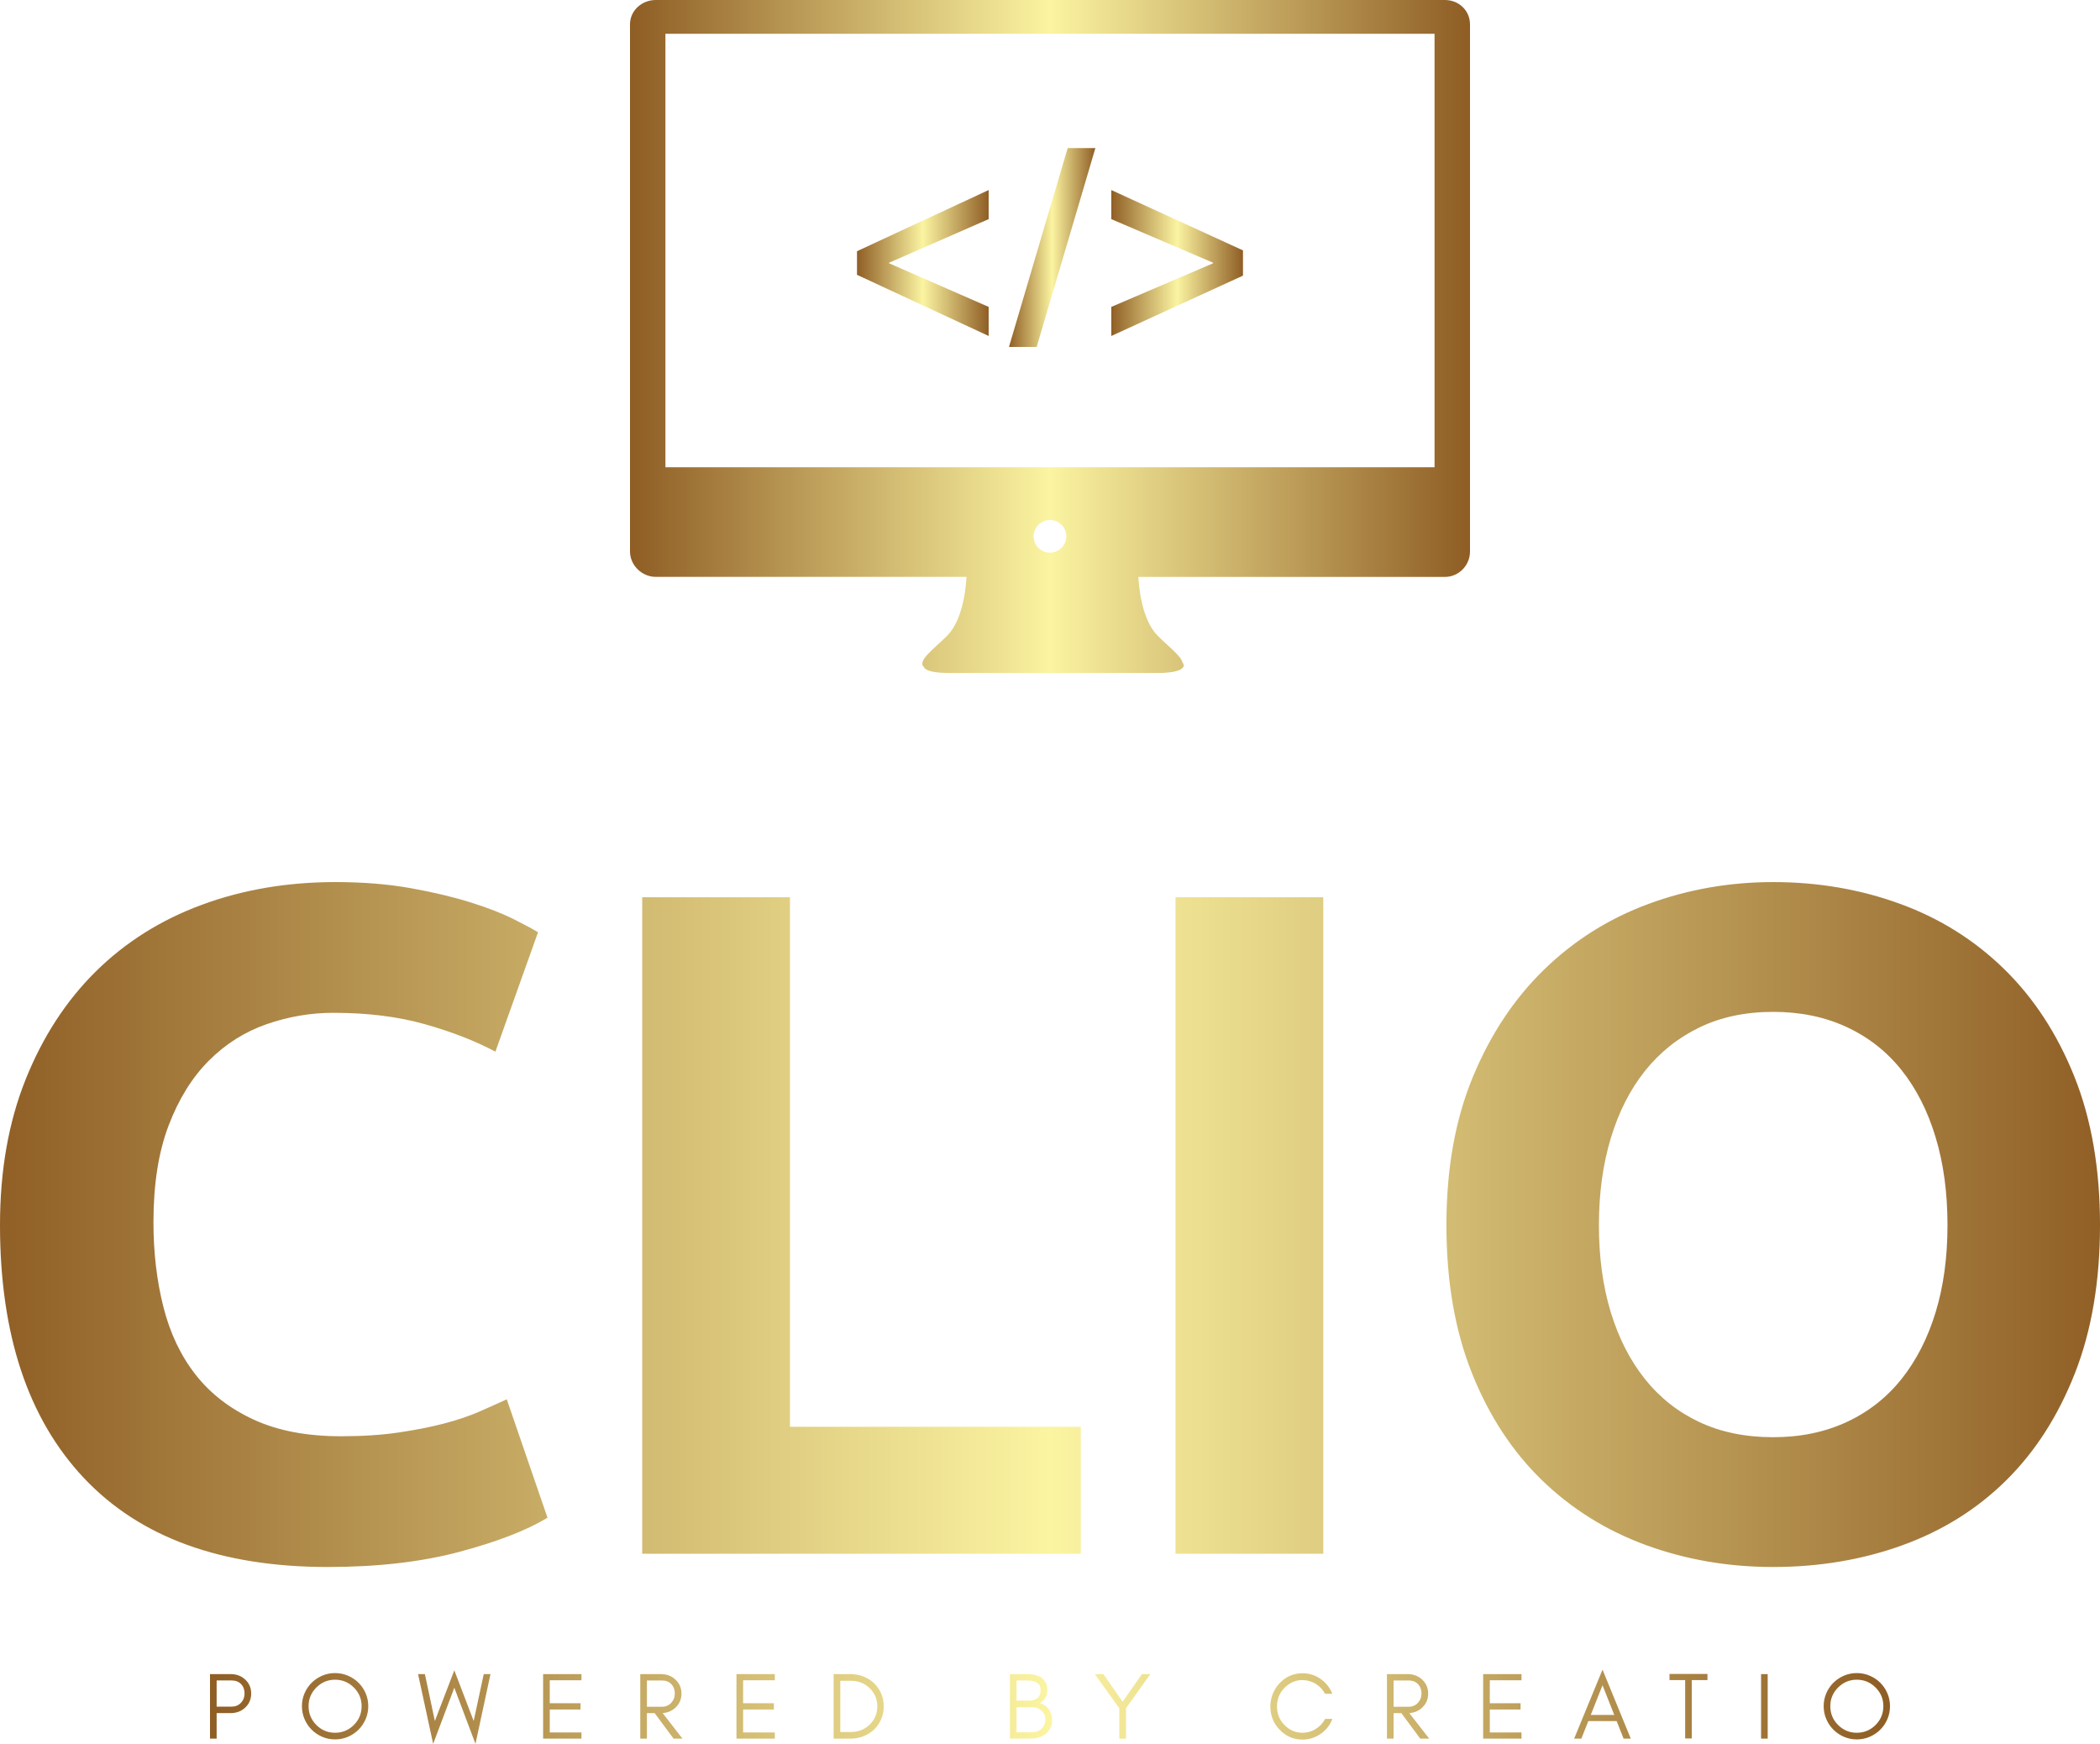
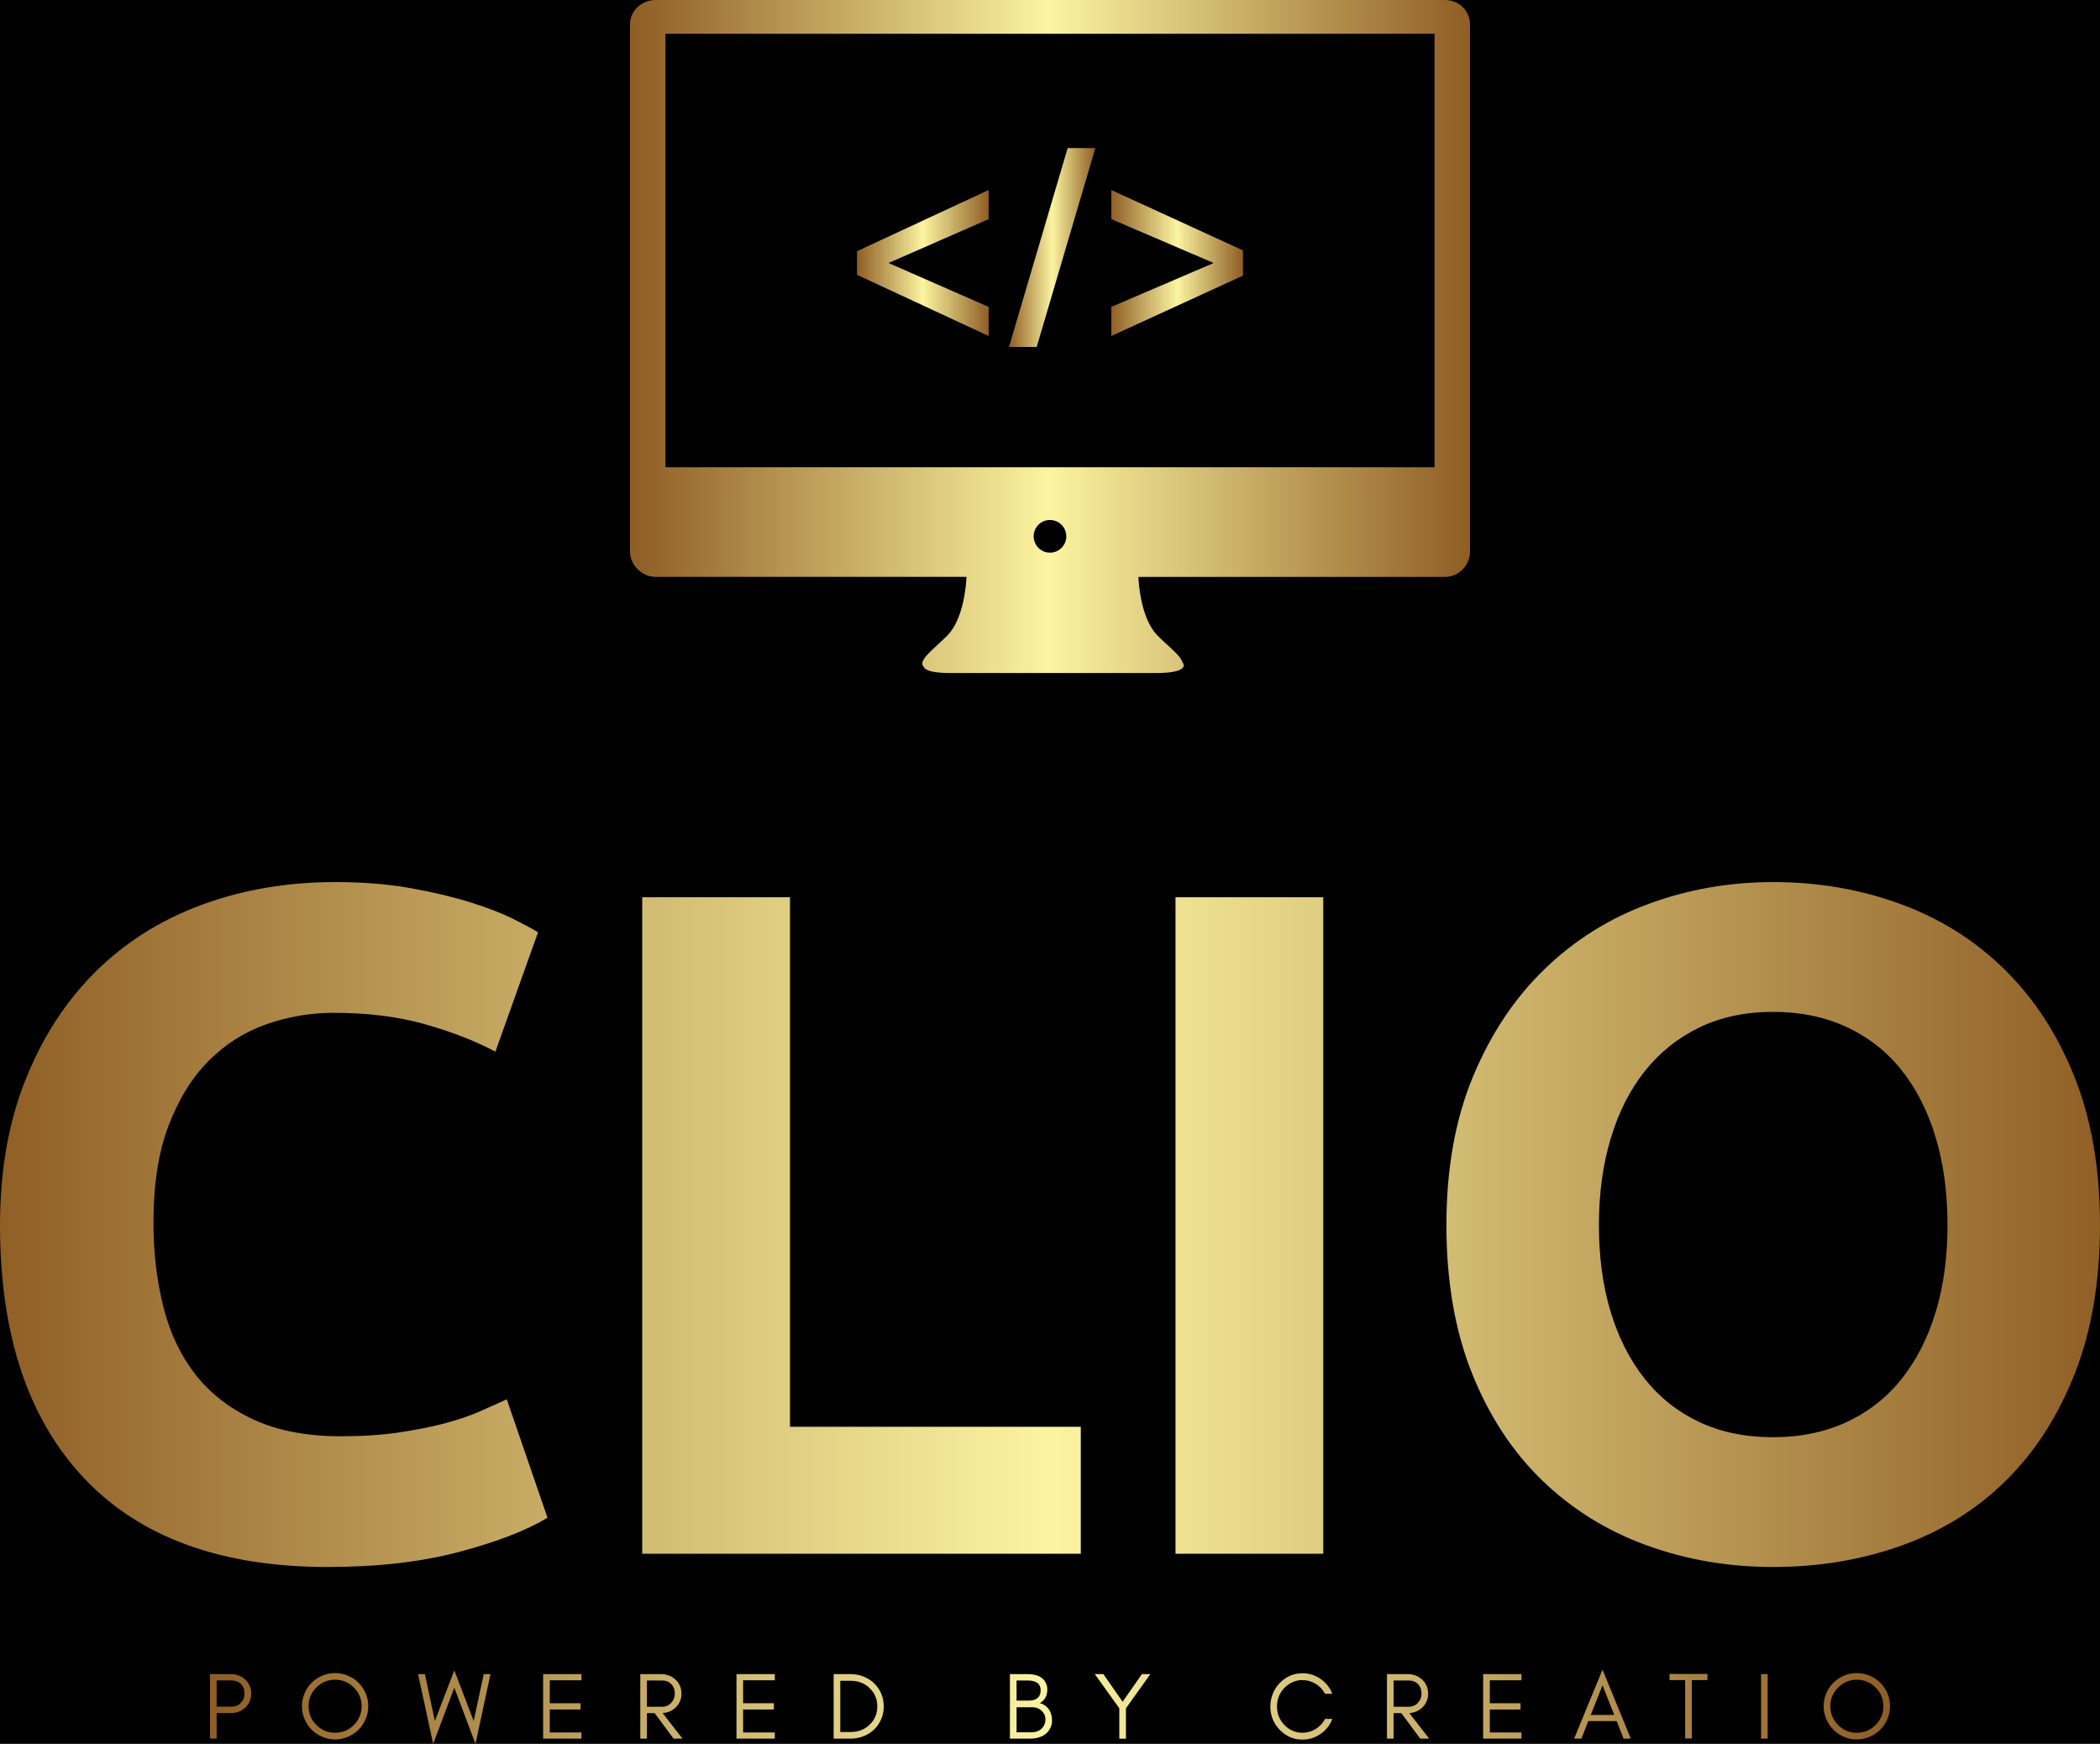
<svg xmlns="http://www.w3.org/2000/svg" id="144252238" viewBox="0 0 200 166.067" height="166.067" width="200" style="width: 200px; height: 166.067px; position: absolute; top: 50%; left: 50%; transform: translate(-50%, -50%) scale(0.975507); z-index: 0; cursor: pointer;">
+   <rect width="100%" height="100%" fill="black" />
  <defs id="SvgjsDefs3099">
    <linearGradient id="SvgjsLinearGradient3106">
      <stop id="SvgjsStop3107" stop-color="#8f5e25" offset="0" />
      <stop id="SvgjsStop3108" stop-color="#fbf4a1" offset="0.5" />
      <stop id="SvgjsStop3109" stop-color="#8f5e25" offset="1" />
    </linearGradient>
    <linearGradient id="SvgjsLinearGradient3110">
      <stop id="SvgjsStop3111" stop-color="#8f5e25" offset="0" />
      <stop id="SvgjsStop3112" stop-color="#fbf4a1" offset="0.5" />
      <stop id="SvgjsStop3113" stop-color="#8f5e25" offset="1" />
    </linearGradient>
    <linearGradient id="SvgjsLinearGradient3114">
      <stop id="SvgjsStop3115" stop-color="#8f5e25" offset="0" />
      <stop id="SvgjsStop3116" stop-color="#fbf4a1" offset="0.5" />
      <stop id="SvgjsStop3117" stop-color="#8f5e25" offset="1" />
    </linearGradient>
  </defs>
  <g id="SvgjsG3100" featurekey="JQyOZB-0" transform="matrix(0.8421053,0,0,0.8421053,58.18695,-10.25684)" fill="url(#SvgjsLinearGradient3106)">
    <g>
      <circle fill="none" cx="49.651" cy="72.829" r="1.847" />
      <path fill="none" d="M6.159,65.021h86.985V15.996H6.159V65.021z M56.586,46.886l11.51-4.933v-0.062l-11.51-4.932V33.67   l14.891,6.825v2.854l-14.891,6.825V46.886z M51.652,28.924h3.133l-6.639,22.49h-3.132h-0.001L51.652,28.924z M27.825,43.256v-2.668   l14.89-6.918v3.289l-11.26,4.932v0.062l11.26,4.933v3.288L27.825,43.256L27.825,43.256z" />
      <path d="M94.318,12.18h-43.88h-1.495H5.063c-1.563,0-2.91,1.188-2.91,2.752v54.092v0.188v5.013v0.313   c0,1.563,1.347,2.877,2.91,2.877h35.146c-0.041,0.896-0.321,4.753-2.155,6.623c-1.445,1.474-3.453,2.854-2.669,3.563   c0.19,0.436,1.091,0.688,3.14,0.688c4.521,0,9.416,0,11.208,0c0.453,0,0.707,0,0.707,0c1.791,0,6.688,0,11.207,0   c2.334,0,3.15-0.382,3.158-0.953h-0.08v-0.188h-0.082c-0.104-0.771-1.662-1.907-2.84-3.105c-1.834-1.87-2.113-5.727-2.154-6.623   h34.674c1.564,0,2.83-1.313,2.83-2.877v-0.314v-5.012v-0.189V14.934C97.15,13.368,95.883,12.18,94.318,12.18z M49.651,74.676   c-1.021,0-1.847-0.824-1.847-1.846s0.826-1.848,1.847-1.848c1.02,0,1.847,0.826,1.847,1.848   C51.499,73.852,50.671,74.676,49.651,74.676z M93.145,65.021H6.159V15.996h86.985V65.021z" />
      <polygon points="42.715,46.886 31.455,41.953 31.455,41.891 42.715,36.959 42.715,33.67 27.825,40.588 27.825,43.256    27.825,43.257 42.715,50.174  " />
      <polygon points="48.146,51.414 54.785,28.924 51.652,28.924 45.013,51.414 45.014,51.414  " />
      <polygon points="71.477,40.495 56.586,33.67 56.586,36.959 68.096,41.891 68.096,41.953 56.586,46.886 56.586,50.174    71.477,43.349  " />
    </g>
  </g>
  <g id="SvgjsG3101" featurekey="SbCDzn-0" transform="matrix(4.5106,0,0,4.5106,-4.5106,57.74831)" fill="url(#SvgjsLinearGradient3110)">
    <path d="M7.92 20.28 q-3.38 0 -5.15 -1.88 t-1.77 -5.34 q0 -1.72 0.54 -3.07 t1.48 -2.28 t2.24 -1.41 t2.82 -0.48 q0.88 0 1.6 0.13 t1.26 0.3 t0.9 0.35 t0.52 0.28 l-0.9 2.52 q-0.64 -0.34 -1.49 -0.58 t-1.93 -0.24 q-0.72 0 -1.41 0.24 t-1.22 0.77 t-0.85 1.37 t-0.32 2.04 q0 0.96 0.21 1.79 t0.68 1.43 t1.23 0.95 t1.84 0.35 q0.68 0 1.22 -0.08 t0.96 -0.19 t0.74 -0.25 t0.58 -0.26 l0.86 2.5 q-0.66 0.4 -1.86 0.72 t-2.78 0.32 z M23.82 17.32 l0 2.68 l-9.26 0 l0 -13.86 l3.12 0 l0 11.18 l6.14 0 z M25.82 6.14 l3.12 0 l0 13.86 l-3.12 0 l0 -13.86 z M34.76 13.06 q0 1.02 0.25 1.84 t0.72 1.41 t1.15 0.91 t1.56 0.32 q0.86 0 1.55 -0.32 t1.16 -0.91 t0.72 -1.41 t0.25 -1.84 t-0.25 -1.85 t-0.72 -1.42 t-1.16 -0.91 t-1.55 -0.32 q-0.88 0 -1.56 0.33 t-1.15 0.92 t-0.72 1.42 t-0.25 1.83 z M45.34 13.06 q0 1.78 -0.53 3.13 t-1.45 2.26 t-2.19 1.37 t-2.73 0.46 q-1.42 0 -2.68 -0.46 t-2.2 -1.37 t-1.48 -2.26 t-0.54 -3.13 t0.56 -3.13 t1.51 -2.27 t2.2 -1.38 t2.63 -0.46 q1.42 0 2.68 0.46 t2.2 1.38 t1.48 2.27 t0.54 3.13 z" />
  </g>
  <g id="SvgjsG3102" featurekey="m0CQaI-0" transform="matrix(0.4518855,0,0,0.4518855,19.32217,156.5327)" fill="url(#SvgjsLinearGradient3114)">
    <path d="M2.9 13.255 l3.16 0 c0.781 0 1.428 -0.263 1.94 -0.79 c0.52 -0.534 0.78 -1.203 0.78 -2.006 c0 -0.803 -0.247 -1.458 -0.74 -1.964 s-1.153 -0.76 -1.98 -0.76 l-3.16 0 l0 5.52 z M10.18 10.495 c0 1.191 -0.423 2.181 -1.27 2.97 c-0.822 0.767 -1.839 1.15 -3.05 1.15 l-2.96 0 l0 5.38 l-1.4 0 l0 -13.6 l4.36 0 c1.203 0 2.22 0.38 3.05 1.14 c0.847 0.775 1.27 1.762 1.27 2.96 z M33.456 13.16 c0 -1.533 -0.547 -2.847 -1.64 -3.94 s-2.413 -1.64 -3.96 -1.64 c-1.533 0 -2.847 0.547 -3.94 1.64 s-1.64 2.407 -1.64 3.94 c0 1.547 0.547 2.867 1.64 3.96 s2.407 1.64 3.94 1.64 c1.547 0 2.867 -0.547 3.96 -1.64 s1.64 -2.413 1.64 -3.96 z M34.856 13.16 c0 0.96 -0.183 1.867 -0.55 2.72 s-0.867 1.597 -1.5 2.23 s-1.377 1.133 -2.23 1.5 s-1.76 0.55 -2.72 0.55 s-1.863 -0.183 -2.71 -0.55 s-1.587 -0.867 -2.22 -1.5 s-1.133 -1.377 -1.5 -2.23 s-0.55 -1.76 -0.55 -2.72 s0.183 -1.867 0.55 -2.72 s0.867 -1.593 1.5 -2.22 s1.373 -1.123 2.22 -1.49 s1.75 -0.55 2.71 -0.55 s1.867 0.183 2.72 0.55 s1.597 0.863 2.23 1.49 s1.133 1.367 1.5 2.22 s0.55 1.76 0.55 2.72 z M57.452 21.1 l-4.46 -11.84 l-4.46 11.84 l-3.18 -14.7 l1.44 0 l2.1 9.88 l4.1 -10.68 l4.08 10.68 l2.12 -9.88 l1.42 0 z M79.788 20 l-8.08 0 l0 -13.6 l8.08 0 l0 1.3 l-6.68 0 l0 4.84 l6.48 0 l0 1.32 l-6.48 0 l0 4.84 l6.68 0 l0 1.3 z M93.584 13.28 l3.16 0 c0.788 0 1.435 -0.267 1.94 -0.8 c0.52 -0.549 0.78 -1.219 0.78 -2.012 s-0.247 -1.445 -0.74 -1.958 s-1.153 -0.77 -1.98 -0.77 l-3.16 0 l0 5.54 z M100.864 10.5 c0 1.191 -0.423 2.181 -1.27 2.97 c-0.741 0.691 -1.64 1.071 -2.697 1.139 l4.187 5.391 l-1.88 0 l-3.987 -5.38 l-1.633 0 l0 5.38 l-1.4 0 l0 -13.6 l4.36 0 c1.211 0 2.228 0.383 3.05 1.15 c0.847 0.789 1.27 1.773 1.27 2.95 z M120.54 20 l-8.08 0 l0 -13.6 l8.08 0 l0 1.3 l-6.68 0 l0 4.84 l6.48 0 l0 1.32 l-6.48 0 l0 4.84 l6.68 0 l0 1.3 z M143.496 13.2 c0 0.987 -0.183 1.897 -0.55 2.73 s-0.863 1.55 -1.49 2.15 s-1.367 1.07 -2.22 1.41 s-1.767 0.51 -2.74 0.51 l-3.56 0 l0 -13.6 l3.56 0 c0.973 0 1.887 0.17 2.74 0.51 s1.593 0.81 2.22 1.41 s1.123 1.317 1.49 2.15 s0.55 1.743 0.55 2.73 z M142.136 13.2 c0 -1.551 -0.547 -2.844 -1.64 -3.88 c-1.07 -1.013 -2.39 -1.52 -3.96 -1.52 l-2.2 0 l0 10.8 l2.2 0 c1.57 0 2.89 -0.507 3.96 -1.52 c1.093 -1.036 1.64 -2.329 1.64 -3.88 z M178.968 16.21 c0 0.553 -0.127 1.083 -0.38 1.59 s-0.593 0.923 -1.02 1.25 c-0.827 0.633 -1.934 0.95 -3.32 0.95 l-4.16 0 l0 -13.6 l3.68 0 c1.992 0 3.285 0.613 3.88 1.84 c0.213 0.44 0.32 0.887 0.32 1.34 s-0.037 0.81 -0.11 1.07 s-0.18 0.51 -0.32 0.75 c-0.304 0.522 -0.695 0.889 -1.17 1.1 c0.799 0.213 1.432 0.643 1.9 1.29 c0.467 0.645 0.7 1.452 0.7 2.42 z M176.568 9.8 c0 -1.373 -0.933 -2.06 -2.8 -2.06 l-2.28 0 l0 4.24 l2.68 0 c0.72 0 1.3 -0.18 1.74 -0.54 s0.66 -0.907 0.66 -1.64 z M177.568 15.94 c0 -0.4 -0.077 -0.753 -0.23 -1.06 s-0.353 -0.57 -0.6 -0.79 c-0.531 -0.473 -1.154 -0.71 -1.87 -0.71 l-3.38 0 l0 5.28 l3.16 0 c0.859 0 1.556 -0.247 2.09 -0.74 c0.553 -0.511 0.83 -1.171 0.83 -1.98 z M194.544 13.6 l0 6.401 l-1.4 0 l0 -6.397 l-5.16 -7.203 l1.8 0 l4.06 5.82 l4.06 -5.82 l1.78 0 z M238.056 15.84 c-0.505 1.302 -1.331 2.352 -2.48 3.15 c-1.161 0.807 -2.434 1.21 -3.82 1.21 c-1.885 0 -3.491 -0.693 -4.82 -2.08 c-1.307 -1.363 -1.96 -2.997 -1.96 -4.9 c0 -0.947 0.173 -1.843 0.52 -2.69 s0.827 -1.59 1.44 -2.23 c1.329 -1.387 2.936 -2.08 4.82 -2.08 c1.392 0 2.659 0.397 3.8 1.19 c1.141 0.793 1.968 1.837 2.48 3.13 l-1.54 0 c-0.736 -1.349 -1.832 -2.239 -3.29 -2.67 c-0.473 -0.14 -1.023 -0.21 -1.65 -0.21 s-1.267 0.15 -1.92 0.45 s-1.223 0.703 -1.71 1.21 c-1.033 1.076 -1.55 2.376 -1.55 3.9 c0 1.511 0.517 2.804 1.55 3.88 c1.063 1.107 2.34 1.66 3.83 1.66 c1.013 0 1.943 -0.267 2.79 -0.8 s1.503 -1.24 1.97 -2.12 l1.54 0 z M250.952 13.28 l3.16 0 c0.788 0 1.435 -0.267 1.94 -0.8 c0.52 -0.549 0.78 -1.219 0.78 -2.012 s-0.247 -1.445 -0.74 -1.958 s-1.153 -0.77 -1.98 -0.77 l-3.16 0 l0 5.54 z M258.232 10.5 c0 1.191 -0.423 2.181 -1.27 2.97 c-0.741 0.691 -1.64 1.071 -2.697 1.139 l4.187 5.391 l-1.88 0 l-3.987 -5.38 l-1.633 0 l0 5.38 l-1.4 0 l0 -13.6 l4.36 0 c1.211 0 2.228 0.383 3.05 1.15 c0.847 0.789 1.27 1.773 1.27 2.95 z M277.908 20 l-8.08 0 l0 -13.6 l8.08 0 l0 1.3 l-6.68 0 l0 4.84 l6.48 0 l0 1.32 l-6.48 0 l0 4.84 l6.68 0 l0 1.3 z M292.504 15 l4.948 0 l-2.468 -6.26 z M300.944 20 l-1.52 0 l-1.459 -3.7 l-5.976 0 l-1.466 3.7 l-1.52 0 l5.98 -14.54 z M309.1 7.66 l0 -1.3 l3.3 0 l1.4 0 l3.3 0 l0 1.3 l-3.3 0 l0 12.3 l-1.4 0 l0 -12.3 l-3.3 0 z M329.796 20 l-1.4 0 l0 -13.6 l1.4 0 l0 13.6 z M354.172 13.16 c0 -1.533 -0.547 -2.847 -1.64 -3.94 s-2.413 -1.64 -3.96 -1.64 c-1.533 0 -2.847 0.547 -3.94 1.64 s-1.64 2.407 -1.64 3.94 c0 1.547 0.547 2.867 1.64 3.96 s2.407 1.64 3.94 1.64 c1.547 0 2.867 -0.547 3.96 -1.64 s1.64 -2.413 1.64 -3.96 z M355.572 13.16 c0 0.96 -0.183 1.867 -0.55 2.72 s-0.867 1.597 -1.5 2.23 s-1.377 1.133 -2.23 1.5 s-1.76 0.55 -2.72 0.55 s-1.863 -0.183 -2.71 -0.55 s-1.587 -0.867 -2.22 -1.5 s-1.133 -1.377 -1.5 -2.23 s-0.55 -1.76 -0.55 -2.72 s0.183 -1.867 0.55 -2.72 s0.867 -1.593 1.5 -2.22 s1.373 -1.123 2.22 -1.49 s1.75 -0.55 2.71 -0.55 s1.867 0.183 2.72 0.55 s1.597 0.863 2.23 1.49 s1.133 1.367 1.5 2.22 s0.55 1.76 0.55 2.72 z" />
  </g>
</svg>
